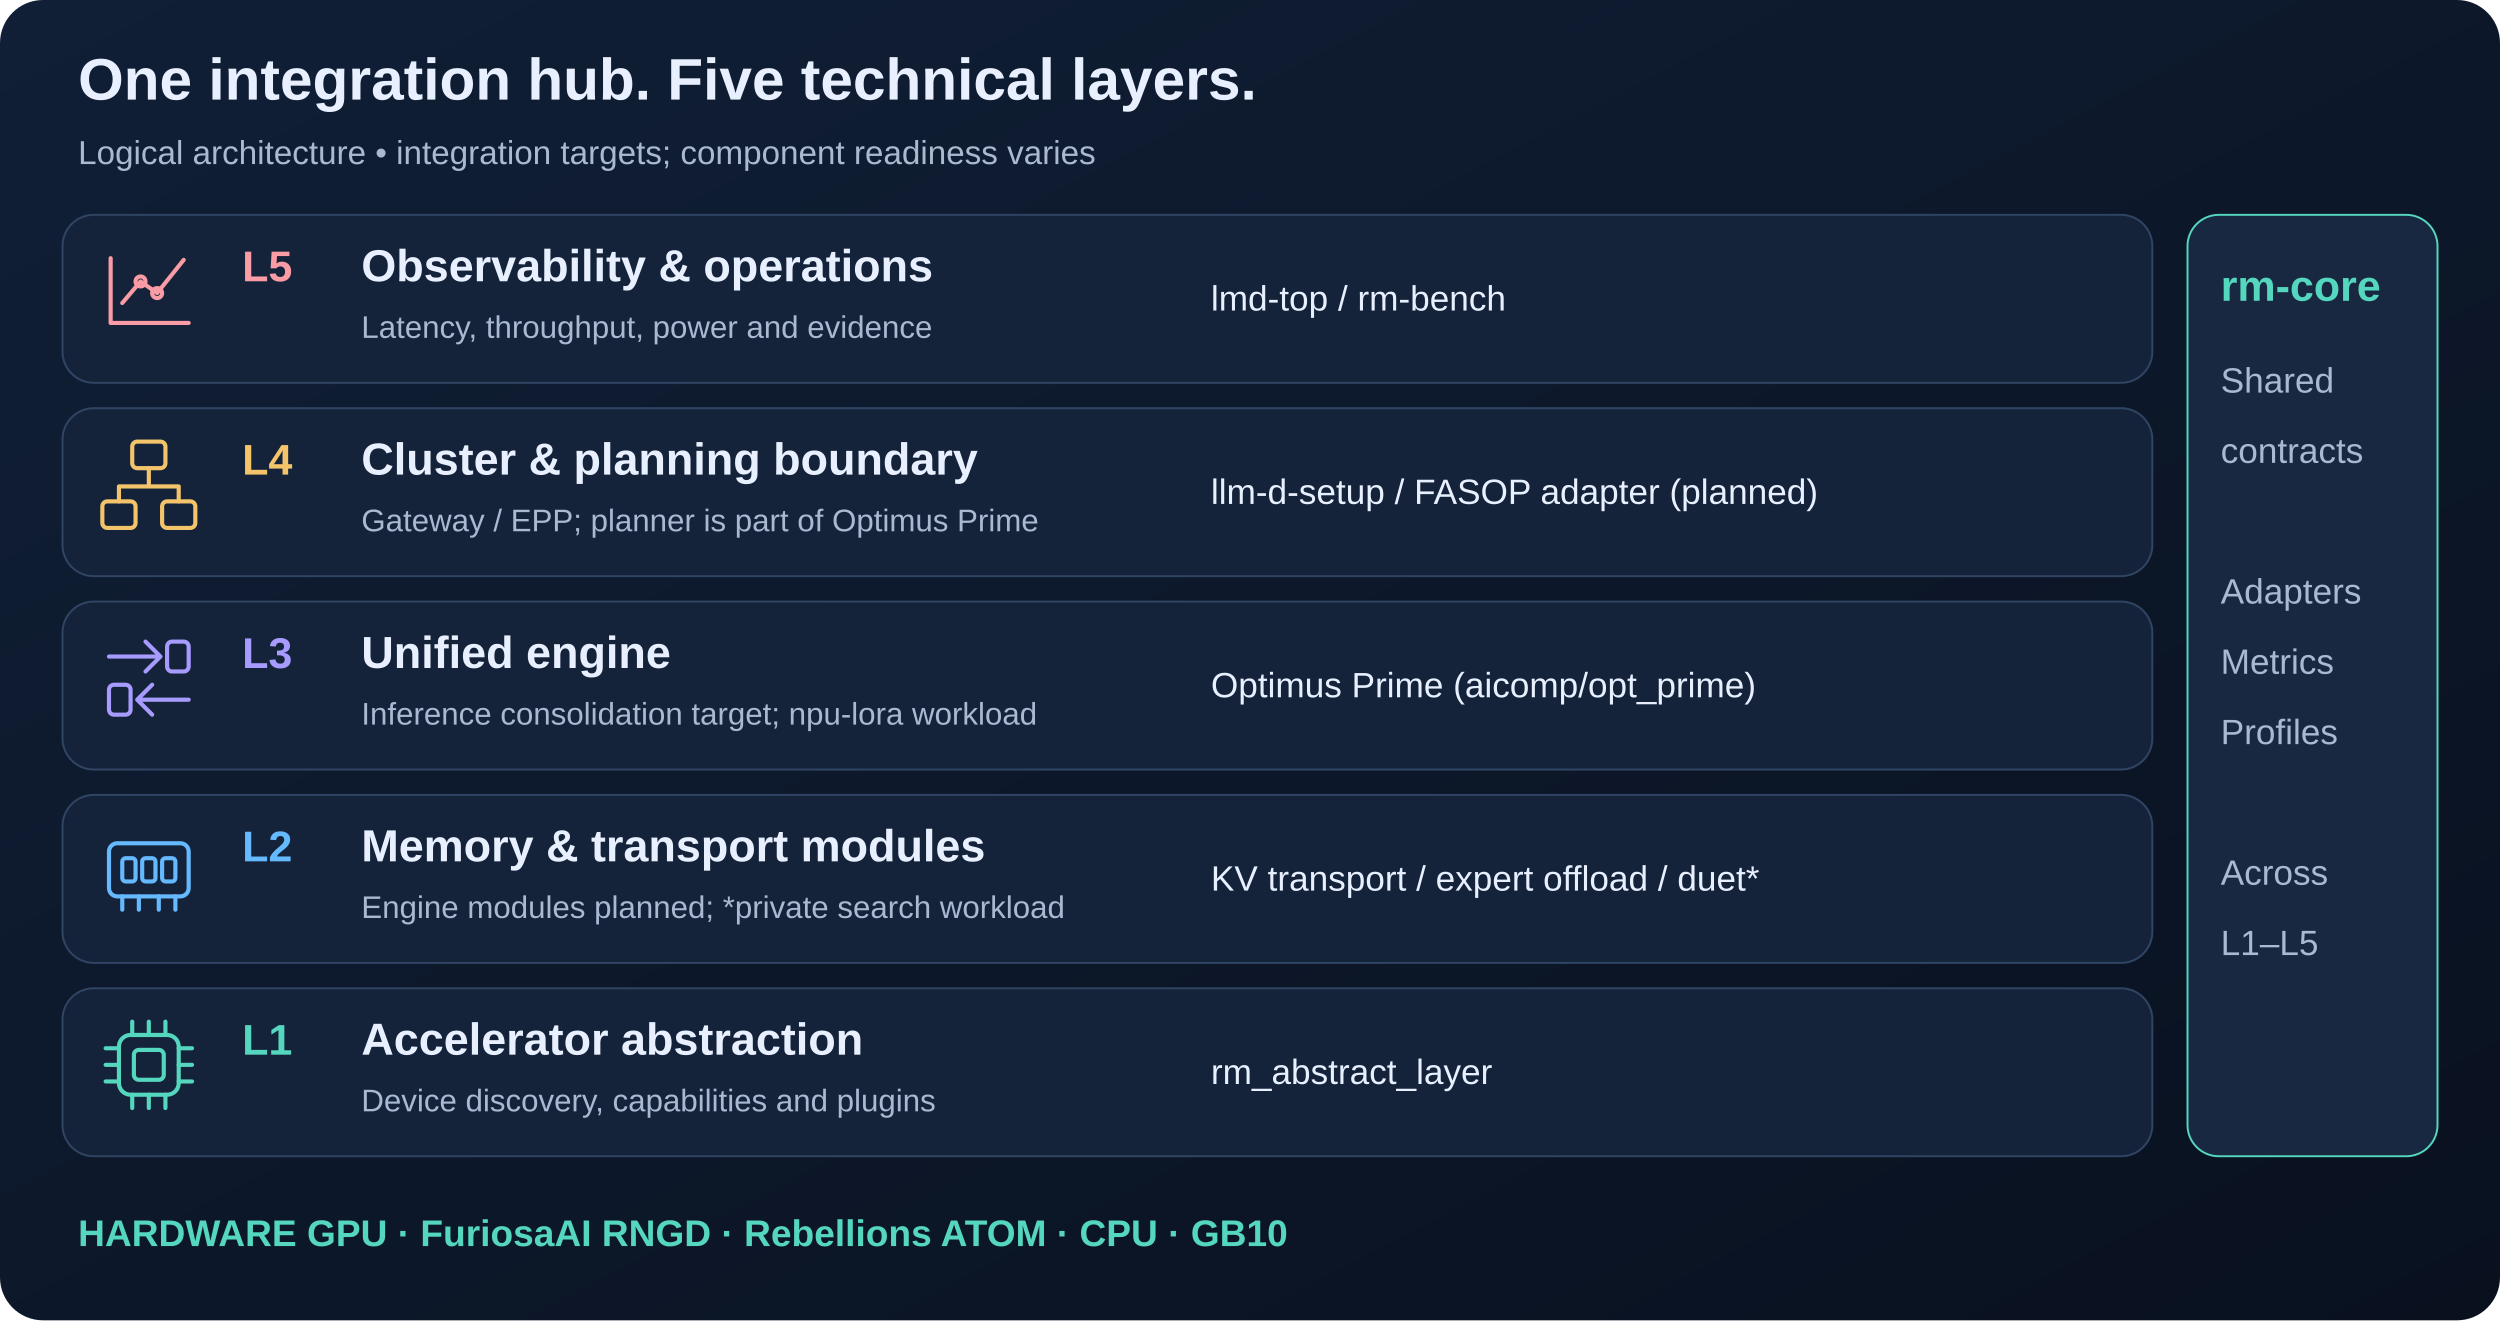
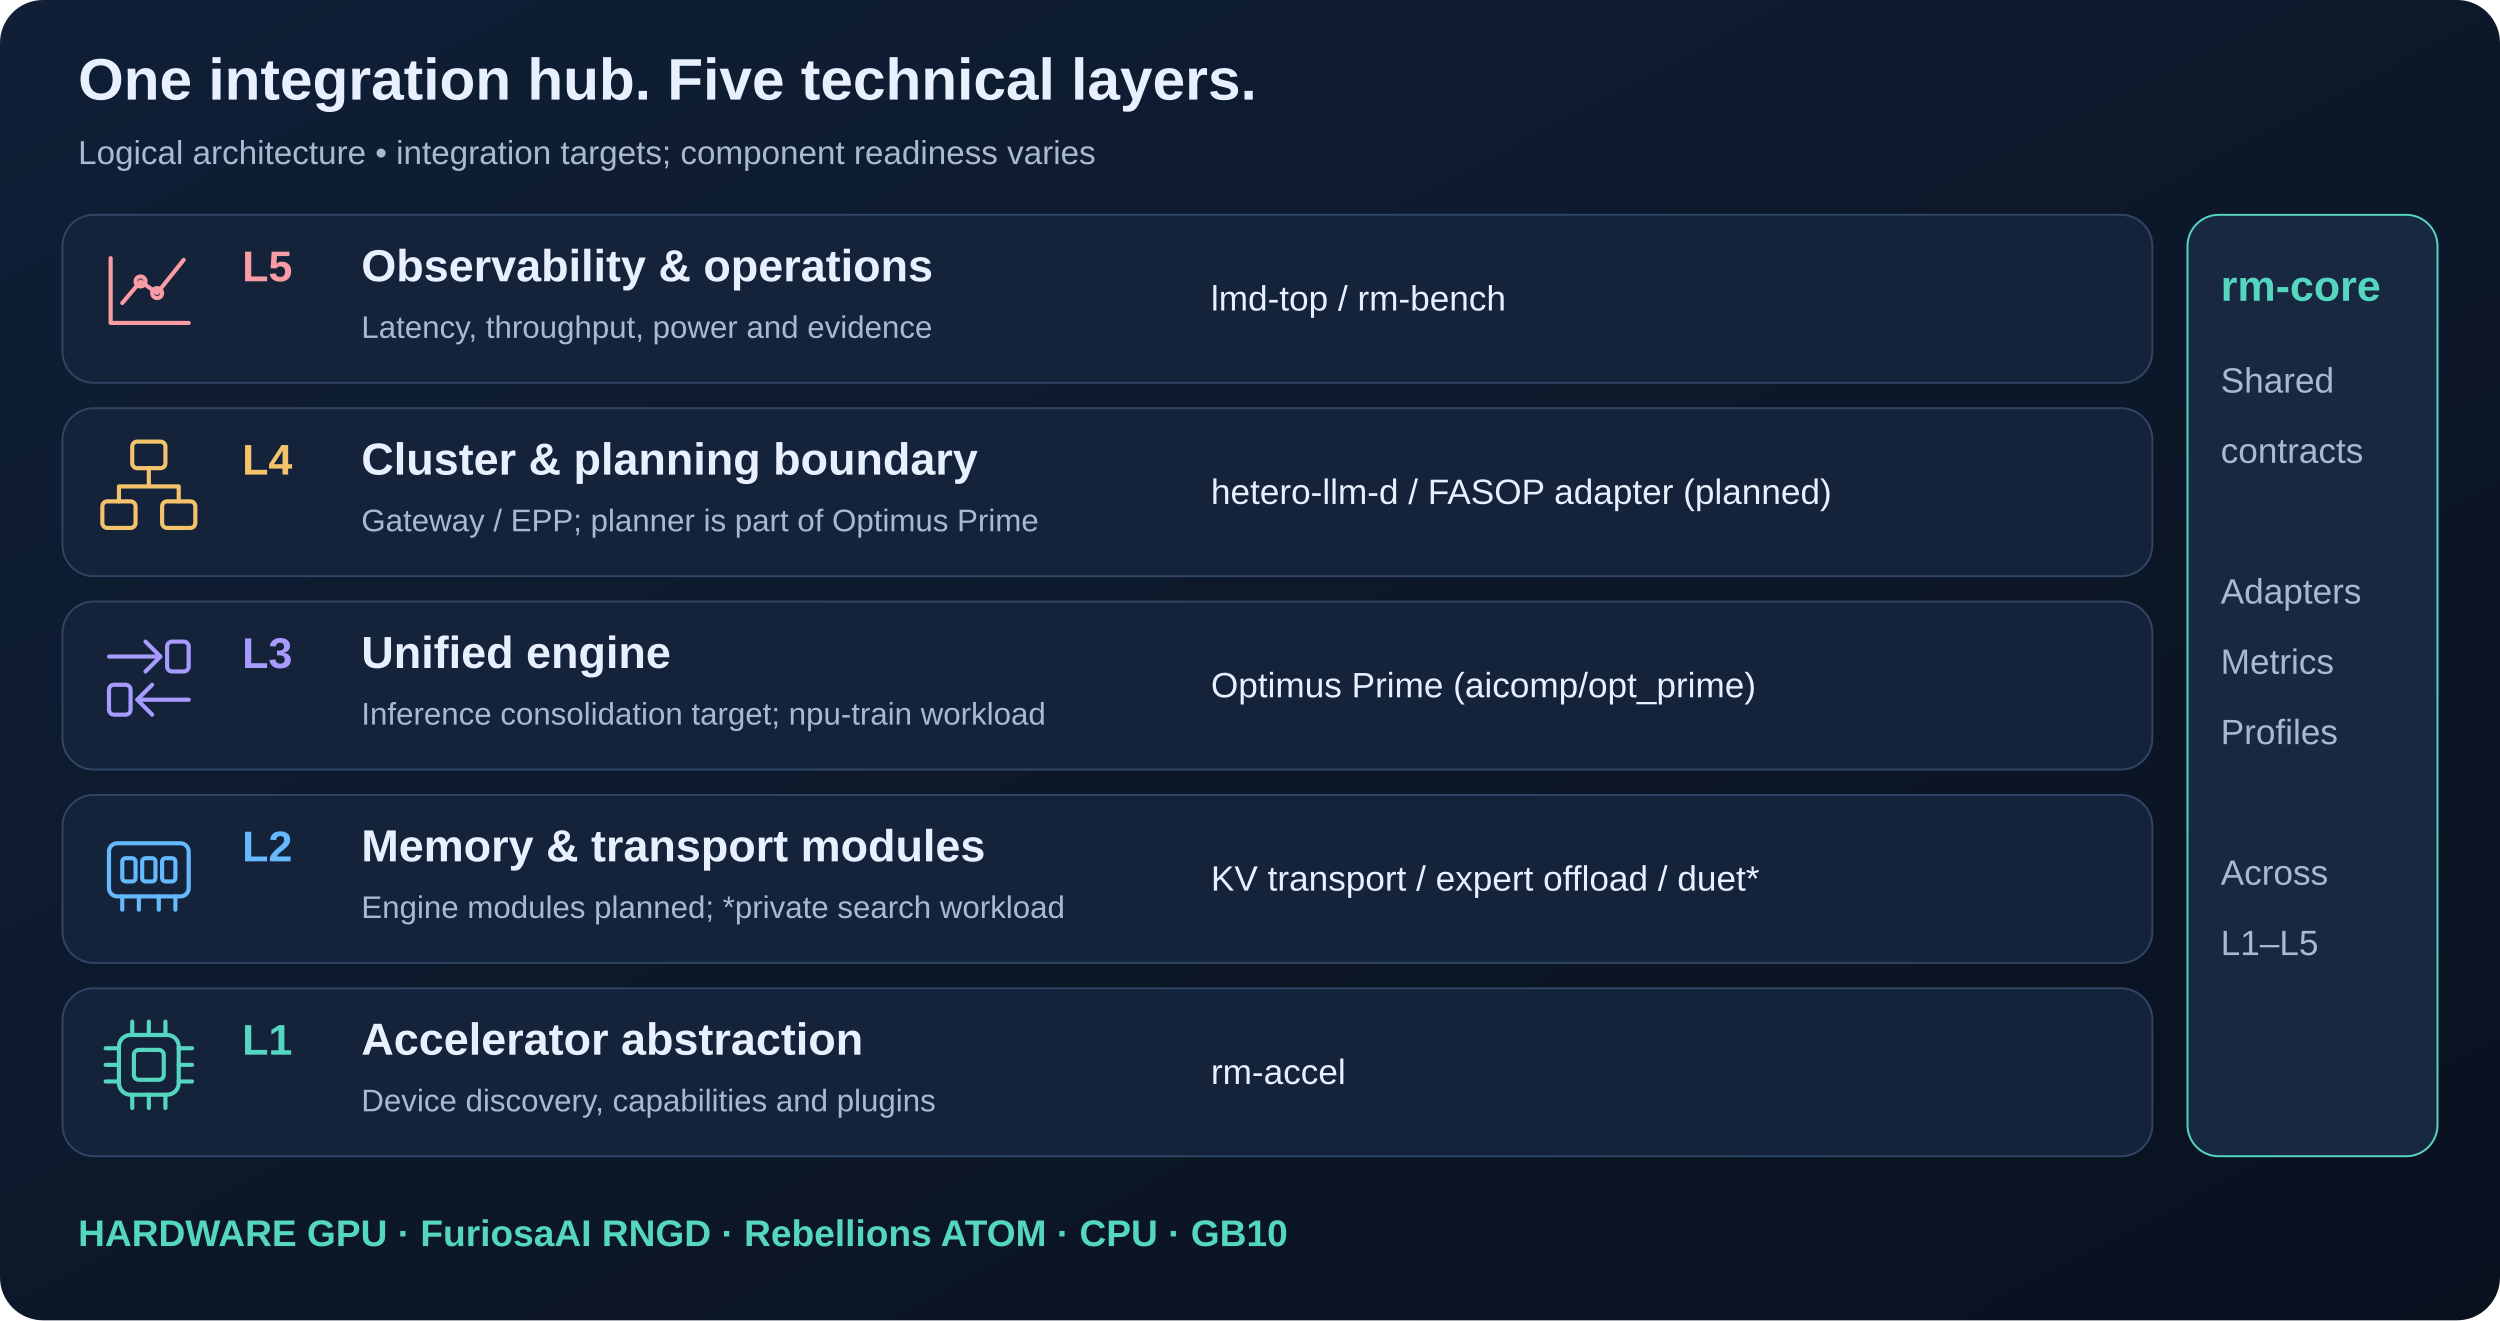
<svg xmlns="http://www.w3.org/2000/svg" width="1280" height="676" viewBox="0 0 1280 676" role="img" aria-labelledby="title desc">
  <defs>
    <marker id="arrow" markerWidth="8" markerHeight="8" refX="7" refY="4" orient="auto-start-reverse">
      <path d="M0 0L8 4L0 8" fill="#65b9ff" />
    </marker>
    <linearGradient id="bg" x2="1" y2="1">
      <stop stop-color="#101f36" />
      <stop offset="1" stop-color="#09111f" />
    </linearGradient>
  </defs>
  <rect width="100%" height="100%" rx="22" fill="url(#bg)" />
  <g font-family="Segoe UI, Arial, sans-serif">
    <text x="40" y="51" font-size="30" fill="#e8f0ff" font-weight="600">One integration hub. Five technical layers.</text>
    <text x="40" y="84" font-size="17" fill="#a8b9d0" font-weight="400">Logical architecture • integration targets; component readiness varies</text>
    <rect x="32" y="110" width="1070" height="86" rx="16" fill="#14233a" stroke="#304563" />
    <g transform="translate(49 122) scale(0.85)" fill="none" stroke="#fa9ca5" stroke-width="2.5" stroke-linecap="round" stroke-linejoin="round">
      <path d="M9 51V12 M9 51h47 M16 39l11-13 10 7 16-20" />
      <circle cx="27" cy="26" r="3" />
      <circle cx="37" cy="33" r="3" />
    </g>
    <text x="124" y="144" font-size="22" fill="#fa9ca5" font-weight="700">L5</text>
    <text x="185" y="144" font-size="23" fill="#e8f0ff" font-weight="600">Observability &amp; operations</text>
    <text x="185" y="173" font-size="16" fill="#a8b9d0" font-weight="400">Latency, throughput, power and evidence</text>
    <text x="620" y="159" font-size="18" fill="#e8f0ff" font-weight="500">lmd-top  /  rm-bench</text>
    <rect x="32" y="209" width="1070" height="86" rx="16" fill="#14233a" stroke="#304563" />
    <g transform="translate(49 221) scale(0.85)" fill="none" stroke="#f4c46b" stroke-width="2.5" stroke-linecap="round" stroke-linejoin="round">
      <rect x="22" y="6" width="20" height="16" rx="3" />
      <rect x="4" y="42" width="20" height="16" rx="3" />
      <rect x="40" y="42" width="20" height="16" rx="3" />
      <path d="M32 22v11 H14v9 M32 33h18v9" />
    </g>
    <text x="124" y="243" font-size="22" fill="#f4c46b" font-weight="700">L4</text>
    <text x="185" y="243" font-size="23" fill="#e8f0ff" font-weight="600">Cluster &amp; planning boundary</text>
    <text x="185" y="272" font-size="16" fill="#a8b9d0" font-weight="400">Gateway / EPP; planner is part of Optimus Prime</text>
-     <text x="620" y="258" font-size="18" fill="#e8f0ff" font-weight="500">llm-d-setup  /  FASOP adapter (planned)</text>
+     <text x="620" y="258" font-size="18" fill="#e8f0ff" font-weight="500">hetero-llm-d  /  FASOP adapter (planned)</text>
    <rect x="32" y="308" width="1070" height="86" rx="16" fill="#14233a" stroke="#304563" />
    <g transform="translate(49 320) scale(0.85)" fill="none" stroke="#a89bff" stroke-width="2.5" stroke-linecap="round" stroke-linejoin="round">
      <path d="M8 19h30 M30 10l9 9-9 9 M56 45H26 M34 36l-9 9 9 9" />
      <rect x="43" y="10" width="13" height="18" rx="3" />
      <rect x="8" y="36" width="13" height="18" rx="3" />
    </g>
    <text x="124" y="342" font-size="22" fill="#a89bff" font-weight="700">L3</text>
    <text x="185" y="342" font-size="23" fill="#e8f0ff" font-weight="600">Unified engine</text>
-     <text x="185" y="371" font-size="16" fill="#a8b9d0" font-weight="400">Inference consolidation target; npu-lora workload</text>
+     <text x="185" y="371" font-size="16" fill="#a8b9d0" font-weight="400">Inference consolidation target; npu-train workload</text>
    <text x="620" y="357" font-size="18" fill="#e8f0ff" font-weight="500">Optimus Prime (aicomp/opt_prime)</text>
    <rect x="32" y="407" width="1070" height="86" rx="16" fill="#14233a" stroke="#304563" />
    <g transform="translate(49 419) scale(0.85)" fill="none" stroke="#65b9ff" stroke-width="2.5" stroke-linecap="round" stroke-linejoin="round">
      <rect x="8" y="15" width="48" height="32" rx="5" />
      <path d="M16 47v8 M26 47v8 M38 47v8 M48 47v8" />
      <rect x="16" y="24" width="8" height="14" rx="2" />
      <rect x="28" y="24" width="8" height="14" rx="2" />
      <rect x="40" y="24" width="8" height="14" rx="2" />
    </g>
    <text x="124" y="441" font-size="22" fill="#65b9ff" font-weight="700">L2</text>
    <text x="185" y="441" font-size="23" fill="#e8f0ff" font-weight="600">Memory &amp; transport modules</text>
    <text x="185" y="470" font-size="16" fill="#a8b9d0" font-weight="400">Engine modules planned; *private search workload</text>
    <text x="620" y="456" font-size="18" fill="#e8f0ff" font-weight="500">KV transport  /  expert offload  /  duet*</text>
    <rect x="32" y="506" width="1070" height="86" rx="16" fill="#14233a" stroke="#304563" />
    <g transform="translate(49 518) scale(0.85)" fill="none" stroke="#55d6be" stroke-width="2.5" stroke-linecap="round" stroke-linejoin="round">
      <rect x="14" y="14" width="36" height="36" rx="7" />
      <rect x="23" y="23" width="18" height="18" rx="3" />
      <path d="M22 6v8 M22 50v8 M6 22h8 M50 22h8" />
      <path d="M32 6v8 M32 50v8 M6 32h8 M50 32h8" />
      <path d="M42 6v8 M42 50v8 M6 42h8 M50 42h8" />
    </g>
    <text x="124" y="540" font-size="22" fill="#55d6be" font-weight="700">L1</text>
    <text x="185" y="540" font-size="23" fill="#e8f0ff" font-weight="600">Accelerator abstraction</text>
    <text x="185" y="569" font-size="16" fill="#a8b9d0" font-weight="400">Device discovery, capabilities and plugins</text>
-     <text x="620" y="555" font-size="18" fill="#e8f0ff" font-weight="500">rm_abstract_layer</text>
+     <text x="620" y="555" font-size="18" fill="#e8f0ff" font-weight="500">rm-accel</text>
    <rect x="1120" y="110" width="128" height="482" rx="16" fill="#182841" stroke="#55d6be" />
    <text x="1137" y="154" font-size="22" fill="#55d6be" font-weight="600">rm-core</text>
    <text x="1137" y="201" font-size="18" fill="#a8b9d0" font-weight="400">Shared</text>
    <text x="1137" y="237" font-size="18" fill="#a8b9d0" font-weight="400">contracts</text>
    <text x="1137" y="273" font-size="18" fill="#a8b9d0" font-weight="400" />
    <text x="1137" y="309" font-size="18" fill="#a8b9d0" font-weight="400">Adapters</text>
    <text x="1137" y="345" font-size="18" fill="#a8b9d0" font-weight="400">Metrics</text>
    <text x="1137" y="381" font-size="18" fill="#a8b9d0" font-weight="400">Profiles</text>
    <text x="1137" y="417" font-size="18" fill="#a8b9d0" font-weight="400" />
    <text x="1137" y="453" font-size="18" fill="#a8b9d0" font-weight="400">Across</text>
    <text x="1137" y="489" font-size="18" fill="#a8b9d0" font-weight="400">L1–L5</text>
    <text x="40" y="638" font-size="19" fill="#55d6be" font-weight="600">HARDWARE   GPU  ·  FuriosaAI RNGD  ·  Rebellions ATOM  ·  CPU  ·  GB10</text>
  </g>
</svg>
